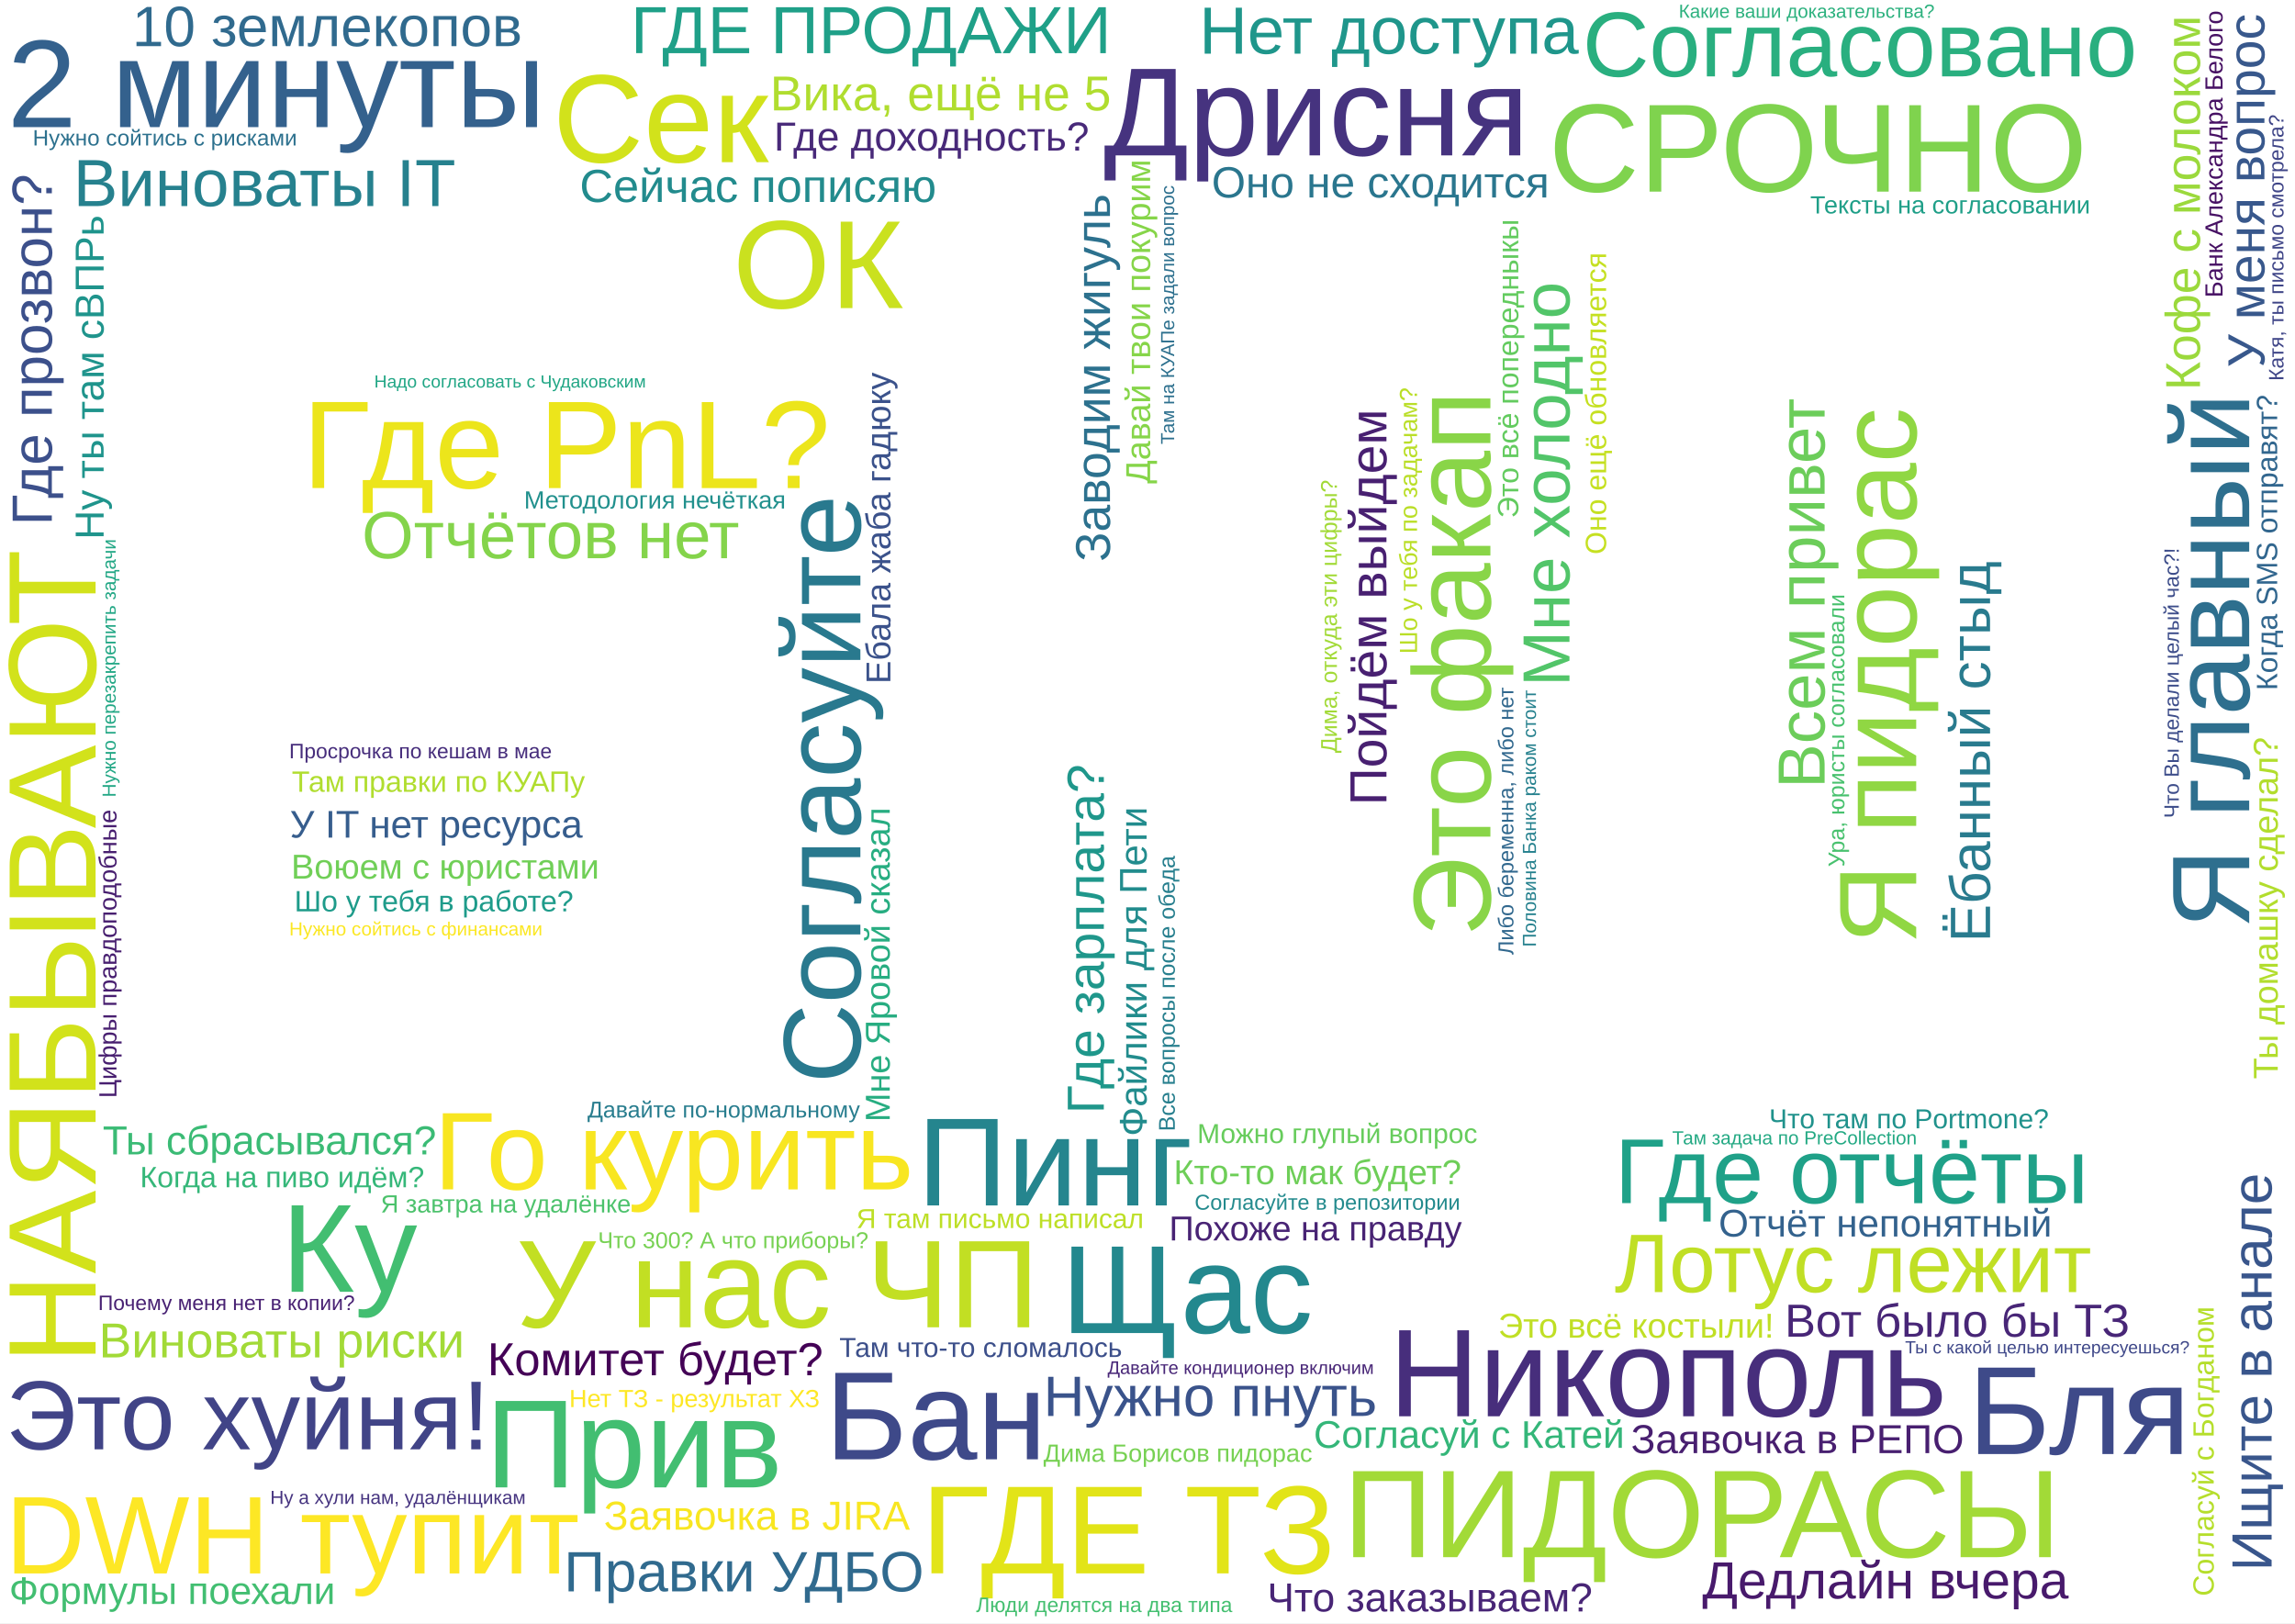
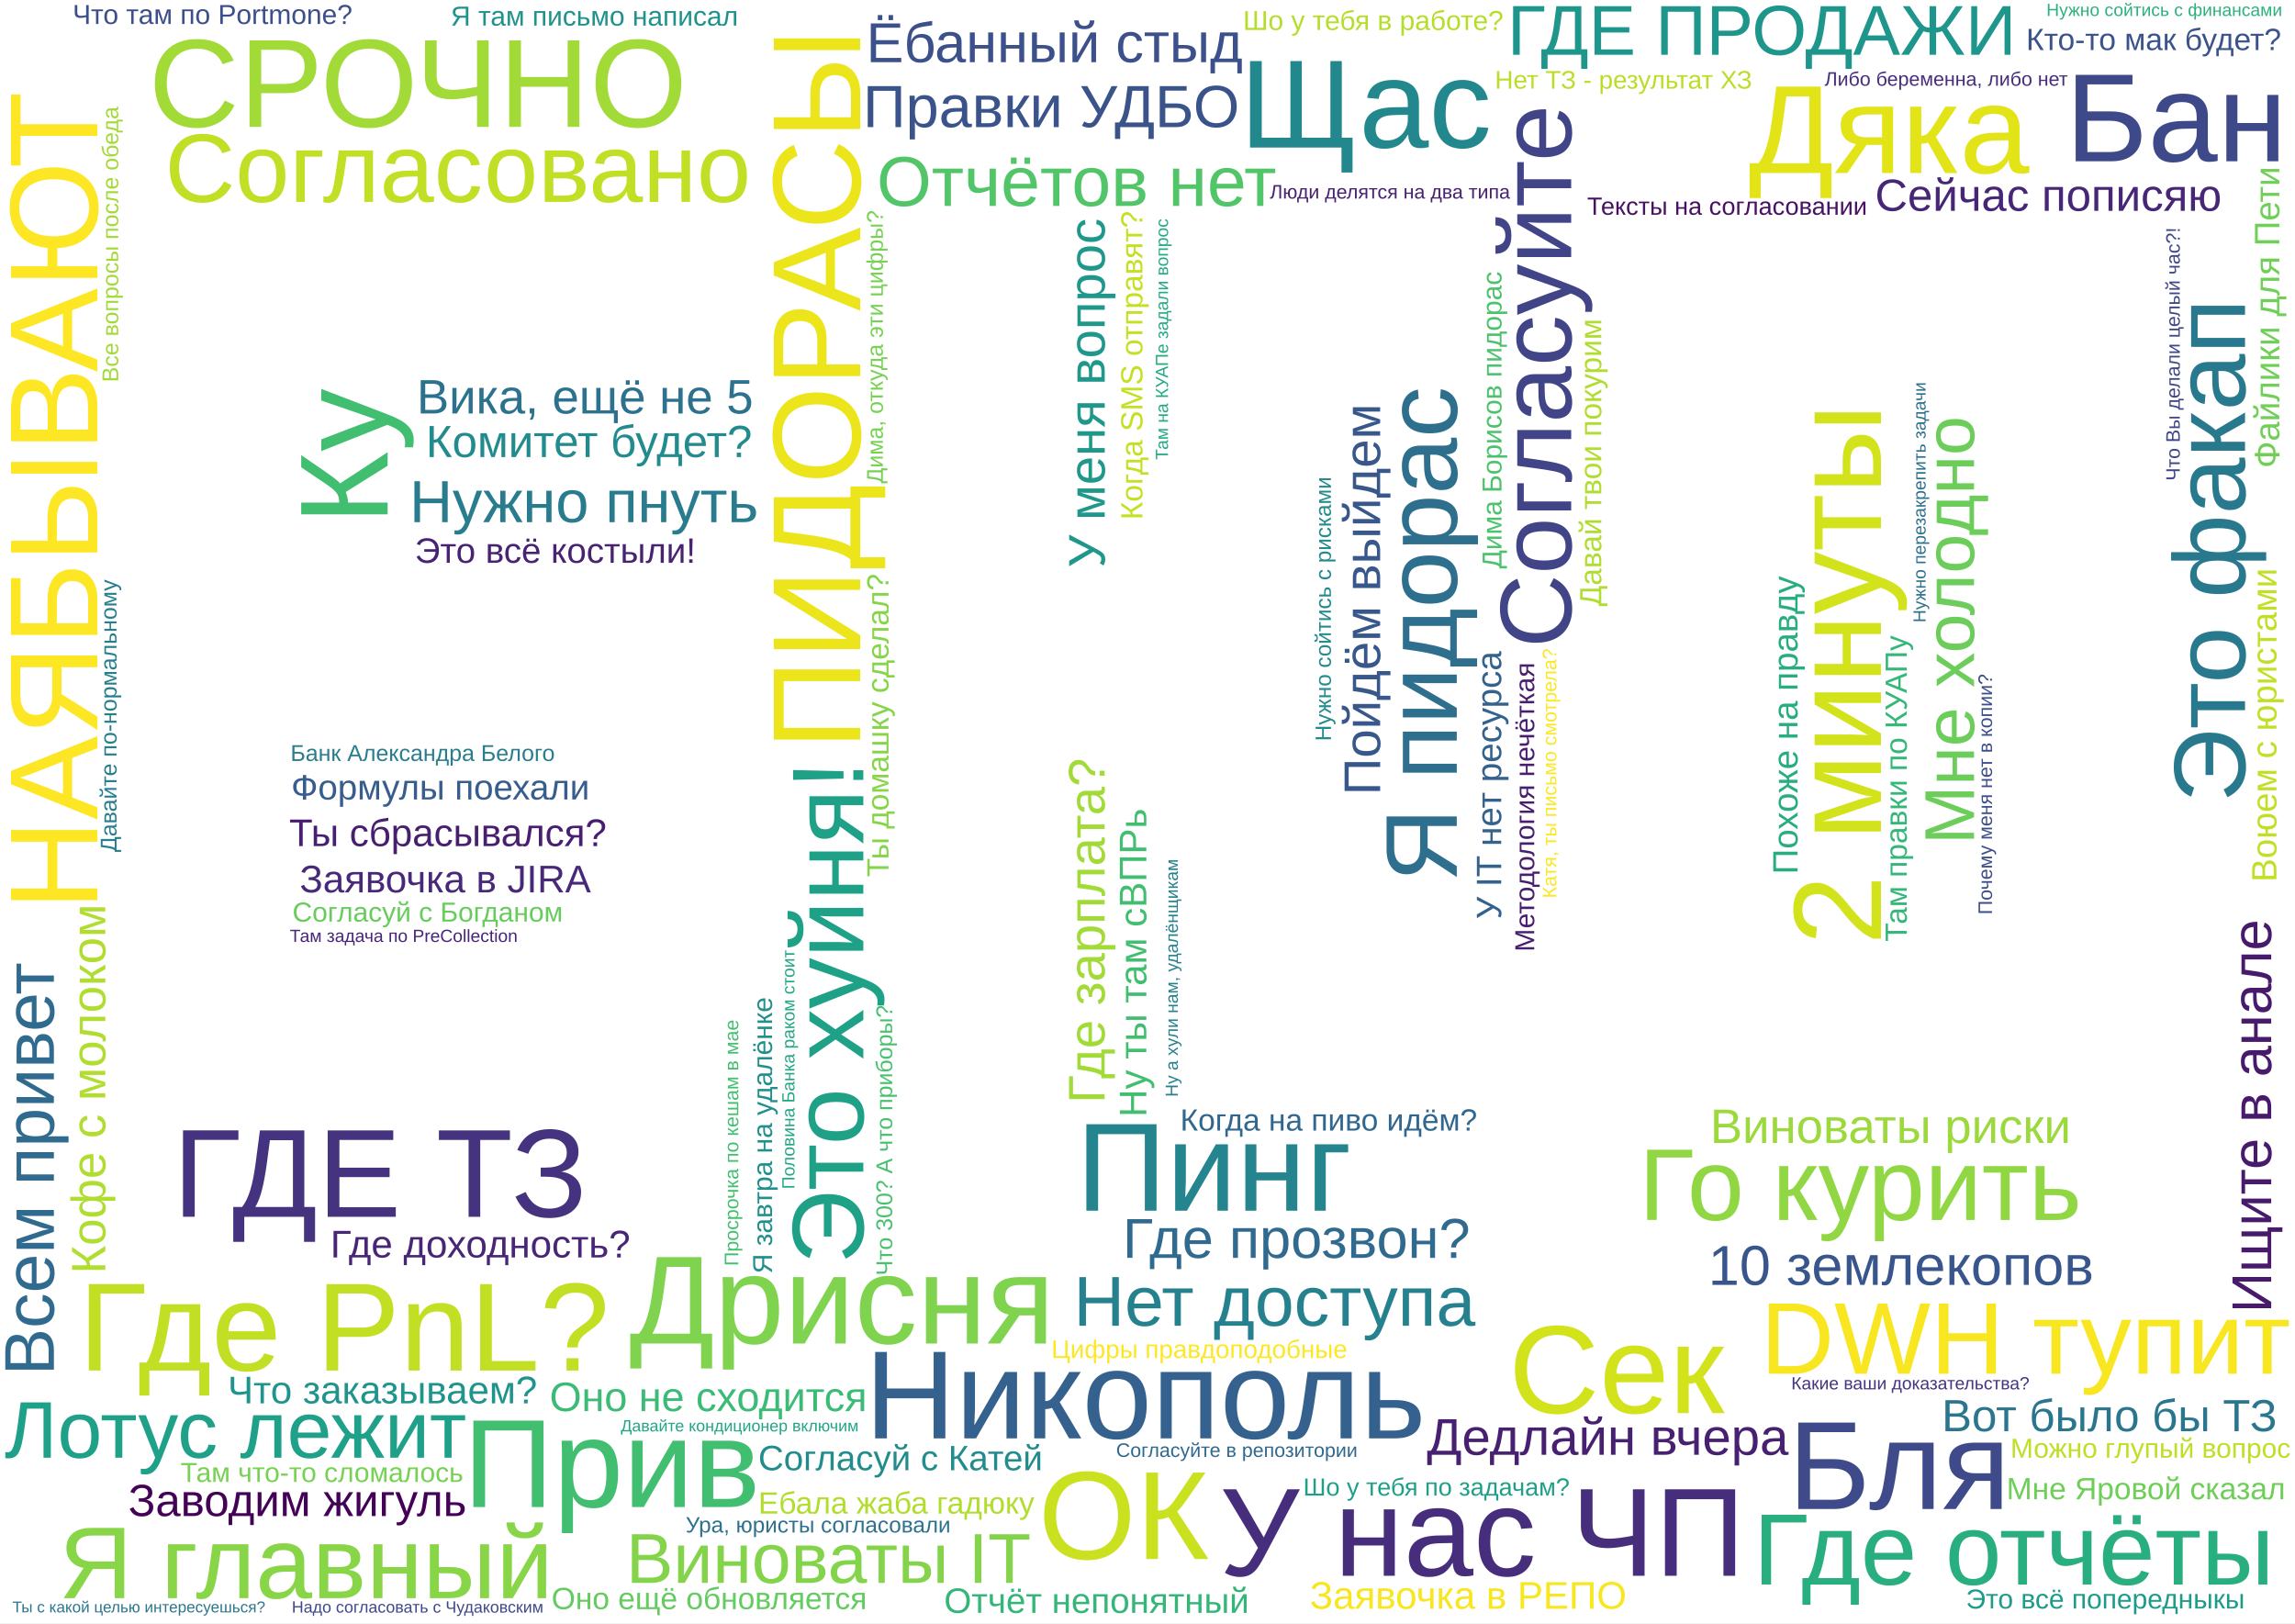
<svg xmlns="http://www.w3.org/2000/svg" width="28064" height="19848">
  <style>text{font-family:'Arial';font-weight:normal;font-style:normal;}</style>
  <rect width="100%" height="100%" style="fill:white" />
-   <text transform="translate(8960,3767)" font-size="1536" style="fill:rgb(202, 225, 31)">ОК</text>
-   <text transform="translate(3440,15796)" font-size="1536" style="fill:rgb(66, 190, 113)">Ку</text>
-   <text transform="translate(10088,17844)" font-size="1536" style="fill:rgb(62, 73, 137)">Бан</text>
-   <text transform="translate(24064,17780)" font-size="1536" style="fill:rgb(62, 74, 137)">Бля</text>
-   <text transform="translate(12976,16300)" font-size="1536" style="fill:rgb(35, 136, 142)">Щас</text>
-   <text transform="translate(6760,1983)" font-size="1536" style="fill:rgb(210, 226, 27)">Сек</text>
-   <text transform="translate(5936,18188)" font-size="1536" style="fill:rgb(66, 190, 113)">Прив</text>
-   <text transform="translate(11216,14740)" font-size="1536" style="fill:rgb(37, 133, 142)">Пинг</text>
-   <text transform="translate(11264,19239)" font-size="1536" style="fill:rgb(226, 228, 24)">ГДЕ ТЗ</text>
-   <text transform="translate(13496,1900)" font-size="1536" style="fill:rgb(70, 51, 127)">Дрисня</text>
-   <text transform="translate(18936,2343)" font-size="1536" style="fill:rgb(127, 211, 78)">СРОЧНО</text>
-   <text transform="translate(16424,19041)" font-size="1528" style="fill:rgb(162, 218, 55)">ПИДОРАСЫ</text>
-   <text transform="translate(3696,5968)" font-size="1528" style="fill:rgb(236, 229, 27)">Где PnL?</text>
-   <text transform="translate(6312,16230)" font-size="1528" style="fill:rgb(194, 223, 35)">У нас ЧП</text>
-   <text transform="translate(16984,17318)" font-size="1528" style="fill:rgb(71, 46, 124)">Никополь</text>
-   <text transform="translate(88,1554)" font-size="1528" style="fill:rgb(52, 97, 141)">2 минуты</text>
-   <text transform="translate(1169,16678) rotate(-90)" font-size="1528" style="fill:rgb(210, 226, 27)">НАЯБЫВАЮТ</text>
-   <text transform="translate(64,19240)" font-size="1352" style="fill:rgb(253, 231, 37)">DWH тупит</text>
-   <text transform="translate(5304,14544)" font-size="1352" style="fill:rgb(248, 230, 33)">Го курить</text>
-   <text transform="translate(23432,11544) rotate(-90)" font-size="1352" style="fill:rgb(144, 215, 67)">Я пидорас</text>
-   <text transform="translate(27504,11354) rotate(-90)" font-size="1352" style="fill:rgb(46, 111, 142)">Я главный</text>
-   <text transform="translate(18225,11452) rotate(-90)" font-size="1352" style="fill:rgb(137, 213, 72)">Это факап</text>
-   <text transform="translate(10521,13248) rotate(-90)" font-size="1352" style="fill:rgb(41, 121, 142)">Согласуйте</text>
-   <text transform="translate(72,17722)" font-size="1200" style="fill:rgb(65, 68, 135)">Это хуйня!</text>
-   <text transform="translate(19744,14712)" font-size="1128" style="fill:rgb(31, 161, 136)">Где отчёты</text>
-   <text transform="translate(19352,934)" font-size="1128" style="fill:rgb(41, 175, 127)">Согласовано</text>
-   <text transform="translate(19744,15800)" font-size="1016" style="fill:rgb(192, 223, 37)">Лотус лежит</text>
-   <text transform="translate(7712,650)" font-size="816" style="fill:rgb(31, 160, 136)">ГДЕ ПРОДАЖИ</text>
-   <text transform="translate(14664,656)" font-size="816" style="fill:rgb(31, 150, 139)">Нет доступа</text>
-   <text transform="translate(896,2520)" font-size="816" style="fill:rgb(38, 129, 142)">Виноваты IT</text>
-   <text transform="translate(4424,6826)" font-size="816" style="fill:rgb(132, 212, 75)">Отчётов нет</text>
-   <text transform="translate(19192,8393) rotate(-90)" font-size="816" style="fill:rgb(82, 197, 105)">Мне холодно</text>
-   <text transform="translate(22312,9640) rotate(-90)" font-size="816" style="fill:rgb(108, 205, 90)">Всем привет</text>
-   <text transform="translate(6896,19459)" font-size="696" style="fill:rgb(48, 106, 142)">Правки УДБО</text>
-   <text transform="translate(12760,17314)" font-size="696" style="fill:rgb(58, 83, 139)">Нужно пнуть</text>
-   <text transform="translate(24335,11521) rotate(-90)" font-size="696" style="fill:rgb(41, 123, 142)">Ёбанный стыд</text>
-   <text transform="translate(634,6425) rotate(-90)" font-size="696" style="fill:rgb(60, 80, 139)">Где прозвон?</text>
-   <text transform="translate(1616,564)" font-size="696" style="fill:rgb(48, 106, 142)">10 землекопов</text>
-   <text transform="translate(27778,19211) rotate(-90)" font-size="696" style="fill:rgb(57, 86, 140)">Ищите в анале</text>
-   <text transform="translate(20816,19546)" font-size="640" style="fill:rgb(72, 26, 108)">Дедлайн вчера</text>
-   <text transform="translate(16954,9848) rotate(-90)" font-size="640" style="fill:rgb(72, 32, 113)">Пойдём выйдем</text>
-   <text transform="translate(27690,4494) rotate(-90)" font-size="640" style="fill:rgb(56, 88, 140)">У меня вопрос</text>
-   <text transform="translate(13498,13619) rotate(-90)" font-size="640" style="fill:rgb(31, 151, 139)">Где зарплата?</text>
-   <text transform="translate(1208,16598)" font-size="600" style="fill:rgb(162, 218, 55)">Виноваты риски</text>
-   <text transform="translate(26902,4772) rotate(-90)" font-size="600" style="fill:rgb(155, 217, 60)">Кофе с молоком</text>
-   <text transform="translate(9416,1350)" font-size="600" style="fill:rgb(176, 221, 47)">Вика, ещё не 5</text>
-   <text transform="translate(13573,6868) rotate(-90)" font-size="600" style="fill:rgb(44, 113, 142)">Заводим жигуль</text>
-   <text transform="translate(5960,16817)" font-size="568" style="fill:rgb(68, 2, 86)">Комитет будет?</text>
-   <text transform="translate(7088,2470)" font-size="568" style="fill:rgb(34, 139, 141)">Сейчас пописяю</text>
-   <text transform="translate(21824,16345)" font-size="568" style="fill:rgb(72, 38, 119)">Вот было бы ТЗ</text>
-   <text transform="translate(14816,2415)" font-size="536" style="fill:rgb(42, 118, 142)">Оно не сходится</text>
-   <text transform="translate(1256,14116)" font-size="496" style="fill:rgb(59, 187, 117)">Ты сбрасывался?</text>
-   <text transform="translate(19944,17769)" font-size="496" style="fill:rgb(72, 31, 112)">Заявочка в РЕПО</text>
-   <text transform="translate(7384,18705)" font-size="496" style="fill:rgb(248, 230, 33)">Заявочка в JIRA</text>
-   <text transform="translate(9464,1841)" font-size="496" style="fill:rgb(72, 41, 121)">Где доходность?</text>
-   <text transform="translate(15496,19705)" font-size="496" style="fill:rgb(72, 37, 118)">Что заказываем?</text>
-   <text transform="translate(1267,6597) rotate(-90)" font-size="496" style="fill:rgb(31, 148, 140)">Ну ты там сВПРь</text>
-   <text transform="translate(112,19613)" font-size="472" style="fill:rgb(66, 190, 113)">Формулы поехали</text>
-   <text transform="translate(3544,10242)" font-size="472" style="fill:rgb(54, 93, 141)">У IT нет ресурса</text>
-   <text transform="translate(21016,15120)" font-size="472" style="fill:rgb(51, 98, 141)">Отчёт непонятный</text>
-   <text transform="translate(16064,17704)" font-size="472" style="fill:rgb(52, 182, 121)">Согласуй с Катей</text>
-   <text transform="translate(14021,13894) rotate(-90)" font-size="472" style="fill:rgb(34, 140, 141)">Файлики для Пети</text>
-   <text transform="translate(3560,10744)" font-size="424" style="fill:rgb(112, 207, 87)">Воюем с юристами</text>
-   <text transform="translate(18320,16357)" font-size="424" style="fill:rgb(192, 223, 37)">Это всё костыли!</text>
-   <text transform="translate(14296,15168)" font-size="424" style="fill:rgb(72, 35, 116)">Похоже на правду</text>
-   <text transform="translate(10880,13718) rotate(-90)" font-size="424" style="fill:rgb(39, 173, 129)">Мне Яровой сказал</text>
-   <text transform="translate(14352,14480)" font-size="424" style="fill:rgb(110, 206, 88)">Кто-то мак будет?</text>
-   <text transform="translate(10888,8362) rotate(-90)" font-size="424" style="fill:rgb(59, 82, 139)">Ебала жаба гадюку</text>
-   <text transform="translate(27853,13194) rotate(-90)" font-size="424" style="fill:rgb(178, 221, 45)">Ты домашку сделал?</text>
-   <text transform="translate(14064,5914) rotate(-90)" font-size="424" style="fill:rgb(134, 213, 73)">Давай твои покурим</text>
-   <text transform="translate(3568,9682)" font-size="360" style="fill:rgb(176, 221, 47)">Там правки по КУАПу</text>
-   <text transform="translate(1712,14518)" font-size="360" style="fill:rgb(53, 183, 121)">Когда на пиво идём?</text>
-   <text transform="translate(27846,8442) rotate(-90)" font-size="360" style="fill:rgb(49, 102, 142)">Когда SMS отправят?</text>
-   <text transform="translate(19640,6780) rotate(-90)" font-size="360" style="fill:rgb(197, 224, 33)">Оно ещё обновляется</text>
-   <text transform="translate(18566,6334) rotate(-90)" font-size="360" style="fill:rgb(99, 203, 95)">Это всё попередныкы</text>
-   <text transform="translate(3600,11144)" font-size="360" style="fill:rgb(30, 155, 138)">Шо у тебя в работе?</text>
-   <text transform="translate(27070,19518) rotate(-90)" font-size="360" style="fill:rgb(181, 222, 43)">Согласуй с Богданом</text>
-   <text transform="translate(14640,13977)" font-size="336" style="fill:rgb(103, 204, 92)">Можно глупый вопрос</text>
-   <text transform="translate(10472,15017)" font-size="336" style="fill:rgb(189, 223, 38)">Я там письмо написал</text>
-   <text transform="translate(21632,13797)" font-size="336" style="fill:rgb(32, 146, 140)">Что там по Portmone?</text>
-   <text transform="translate(10264,16593)" font-size="336" style="fill:rgb(60, 79, 138)">Там что-то сломалось</text>
-   <text transform="translate(12760,17874)" font-size="304" style="fill:rgb(119, 209, 83)">Дима Борисов пидорас</text>
-   <text transform="translate(4656,14826)" font-size="304" style="fill:rgb(76, 194, 108)">Я завтра на удалёнке</text>
-   <text transform="translate(6408,6218)" font-size="304" style="fill:rgb(33, 144, 141)">Методология нечёткая</text>
-   <text transform="translate(1424,13426) rotate(-90)" font-size="304" style="fill:rgb(72, 31, 112)">Цифры правдоподобные</text>
-   <text transform="translate(6960,17206)" font-size="304" style="fill:rgb(253, 231, 37)">Нет ТЗ - результат ХЗ</text>
-   <text transform="translate(17328,7996) rotate(-90)" font-size="304" style="fill:rgb(186, 222, 40)">Шо у тебя по задачам?</text>
-   <text transform="translate(22136,2610)" font-size="304" style="fill:rgb(31, 159, 136)">Тексты на согласовании</text>
-   <text transform="translate(27178,3639) rotate(-90)" font-size="304" style="fill:rgb(71, 17, 100)">Банк Александра Белого</text>
-   <text transform="translate(7184,13665)" font-size="280" style="fill:rgb(40, 125, 142)">Давайте по-нормальному</text>
-   <text transform="translate(14366,13833) rotate(-90)" font-size="280" style="fill:rgb(39, 127, 142)">Все вопросы после обеда</text>
-   <text transform="translate(16348,9207) rotate(-90)" font-size="280" style="fill:rgb(162, 218, 55)">Дима, откуда эти цифры?</text>
-   <text transform="translate(7312,15262)" font-size="280" style="fill:rgb(119, 209, 83)">Что 300? А что приборы?</text>
-   <text transform="translate(22553,10600) rotate(-90)" font-size="280" style="fill:rgb(72, 193, 110)">Ура, юристы согласовали</text>
-   <text transform="translate(400,1779)" font-size="272" style="fill:rgb(45, 113, 142)">Нужно сойтись с рисками</text>
-   <text transform="translate(14608,14792)" font-size="264" style="fill:rgb(35, 138, 141)">Согласуйте в репозитории</text>
-   <text transform="translate(18506,11675) rotate(-90)" font-size="264" style="fill:rgb(49, 104, 142)">Либо беременна, либо нет</text>
-   <text transform="translate(3536,9272)" font-size="256" style="fill:rgb(71, 46, 124)">Просрочка по кешам в мае</text>
-   <text transform="translate(11936,19712)" font-size="256" style="fill:rgb(68, 191, 112)">Люди делятся на два типа</text>
-   <text transform="translate(1200,16019)" font-size="256" style="fill:rgb(72, 33, 115)">Почему меня нет в копии?</text>
-   <text transform="translate(26643,10004) rotate(-90)" font-size="256" style="fill:rgb(61, 77, 138)">Что Вы делали целый час?!</text>
-   <text transform="translate(27923,4657) rotate(-90)" font-size="256" style="fill:rgb(64, 70, 136)">Катя, ты письмо смотрела?</text>
-   <text transform="translate(3536,11438)" font-size="232" style="fill:rgb(251, 231, 35)">Нужно сойтись с финансами</text>
-   <text transform="translate(20528,217)" font-size="232" style="fill:rgb(44, 177, 126)">Какие ваши доказательства?</text>
-   <text transform="translate(3304,18390)" font-size="232" style="fill:rgb(70, 52, 128)">Ну а хули нам, удалёнщикам</text>
-   <text transform="translate(18782,11579) rotate(-90)" font-size="232" style="fill:rgb(38, 129, 142)">Половина Банка раком стоит</text>
-   <text transform="translate(1414,9749) rotate(-90)" font-size="232" style="fill:rgb(34, 167, 133)">Нужно перезакрепить задачи</text>
-   <text transform="translate(14358,5433) rotate(-90)" font-size="232" style="fill:rgb(45, 112, 142)">Там на КУАПе задали вопрос</text>
-   <text transform="translate(20448,13993)" font-size="232" style="fill:rgb(35, 169, 131)">Там задача по PreCollection</text>
-   <text transform="translate(13544,16801)" font-size="224" style="fill:rgb(72, 38, 119)">Давайте кондиционер включим</text>
-   <text transform="translate(4576,4739)" font-size="216" style="fill:rgb(33, 166, 133)">Надо согласовать с Чудаковским</text>
-   <text transform="translate(23296,16549)" font-size="216" style="fill:rgb(63, 72, 137)">Ты с какой целью интересуешься?</text>
+   <text transform="translate(12696,19063)" font-size="1536" style="fill:rgb(202, 225, 31)">ОК</text>
+   <text transform="translate(4740,6415) rotate(-90)" font-size="1536" style="fill:rgb(66, 190, 113)">Ку</text>
+   <text transform="translate(25256,1972)" font-size="1536" style="fill:rgb(62, 73, 137)">Бан</text>
+   <text transform="translate(21864,18452)" font-size="1536" style="fill:rgb(62, 74, 137)">Бля</text>
+   <text transform="translate(15160,1804)" font-size="1536" style="fill:rgb(35, 136, 142)">Щас</text>
+   <text transform="translate(18448,17279)" font-size="1536" style="fill:rgb(210, 226, 27)">Сек</text>
+   <text transform="translate(5664,18428)" font-size="1536" style="fill:rgb(66, 190, 113)">Прив</text>
+   <text transform="translate(13160,14804)" font-size="1536" style="fill:rgb(37, 133, 142)">Пинг</text>
+   <text transform="translate(21384,2116)" font-size="1536" style="fill:rgb(226, 228, 24)">Дяка</text>
+   <text transform="translate(2112,14879)" font-size="1536" style="fill:rgb(70, 51, 127)">ГДЕ ТЗ</text>
+   <text transform="translate(7696,16428)" font-size="1536" style="fill:rgb(127, 211, 78)">Дрисня</text>
+   <text transform="translate(1816,1551)" font-size="1536" style="fill:rgb(162, 218, 55)">СРОЧНО</text>
+   <text transform="translate(10519,9168) rotate(-90)" font-size="1536" style="fill:rgb(236, 229, 27)">ПИДОРАСЫ</text>
+   <text transform="translate(960,16759)" font-size="1536" style="fill:rgb(194, 223, 35)">Где PnL?</text>
+   <text transform="translate(14912,19268)" font-size="1536" style="fill:rgb(71, 46, 124)">У нас ЧП</text>
+   <text transform="translate(10576,17588)" font-size="1536" style="fill:rgb(52, 97, 141)">Никополь</text>
+   <text transform="translate(23001,11555) rotate(-90)" font-size="1536" style="fill:rgb(210, 226, 27)">2 минуты</text>
+   <text transform="translate(1191,11133) rotate(-90)" font-size="1536" style="fill:rgb(253, 231, 37)">НАЯБЫВАЮТ</text>
+   <text transform="translate(21528,16798)" font-size="1248" style="fill:rgb(248, 230, 33)">DWH тупит</text>
+   <text transform="translate(20040,14918)" font-size="1248" style="fill:rgb(144, 215, 67)">Го курить</text>
+   <text transform="translate(17814,10783) rotate(-90)" font-size="1248" style="fill:rgb(46, 111, 142)">Я пидорас</text>
+   <text transform="translate(720,19542)" font-size="1248" style="fill:rgb(137, 213, 72)">Я главный</text>
+   <text transform="translate(27453,9812) rotate(-90)" font-size="1248" style="fill:rgb(41, 121, 142)">Это факап</text>
+   <text transform="translate(19213,7923) rotate(-90)" font-size="1248" style="fill:rgb(65, 68, 135)">Согласуйте</text>
+   <text transform="translate(10557,15455) rotate(-90)" font-size="1248" style="fill:rgb(31, 161, 136)">Это хуйня!</text>
+   <text transform="translate(21440,19376)" font-size="1240" style="fill:rgb(41, 175, 127)">Где отчёты</text>
+   <text transform="translate(2016,2469)" font-size="1192" style="fill:rgb(192, 223, 37)">Согласовано</text>
+   <text transform="translate(56,17825)" font-size="984" style="fill:rgb(31, 160, 136)">Лотус лежит</text>
+   <text transform="translate(18432,670)" font-size="864" style="fill:rgb(31, 150, 139)">ГДЕ ПРОДАЖИ</text>
+   <text transform="translate(13128,16211)" font-size="864" style="fill:rgb(38, 129, 142)">Нет доступа</text>
+   <text transform="translate(7656,19355)" font-size="864" style="fill:rgb(132, 212, 75)">Виноваты IT</text>
+   <text transform="translate(10720,2518)" font-size="864" style="fill:rgb(82, 197, 105)">Отчётов нет</text>
+   <text transform="translate(24139,10326) rotate(-90)" font-size="864" style="fill:rgb(108, 205, 90)">Мне холодно</text>
+   <text transform="translate(659,16819) rotate(-90)" font-size="864" style="fill:rgb(48, 106, 142)">Всем привет</text>
+   <text transform="translate(10552,1554)" font-size="728" style="fill:rgb(58, 83, 139)">Правки УДБО</text>
+   <text transform="translate(5008,6385)" font-size="728" style="fill:rgb(41, 123, 142)">Нужно пнуть</text>
+   <text transform="translate(10592,760)" font-size="688" style="fill:rgb(60, 80, 139)">Ёбанный стыд</text>
+   <text transform="translate(13728,15381)" font-size="688" style="fill:rgb(48, 106, 142)">Где прозвон?</text>
+   <text transform="translate(20888,15711)" font-size="688" style="fill:rgb(57, 86, 140)">10 землекопов</text>
+   <text transform="translate(27773,16053) rotate(-90)" font-size="688" style="fill:rgb(72, 26, 108)">Ищите в анале</text>
+   <text transform="translate(17448,17789)" font-size="632" style="fill:rgb(72, 32, 113)">Дедлайн вчера</text>
+   <text transform="translate(16877,9723) rotate(-90)" font-size="632" style="fill:rgb(56, 88, 140)">Пойдём выйдем</text>
+   <text transform="translate(13509,6941) rotate(-90)" font-size="632" style="fill:rgb(31, 151, 139)">У меня вопрос</text>
+   <text transform="translate(13508,13491) rotate(-90)" font-size="632" style="fill:rgb(162, 218, 55)">Где зарплата?</text>
+   <text transform="translate(20912,13976)" font-size="592" style="fill:rgb(155, 217, 60)">Виноваты риски</text>
+   <text transform="translate(1288,15576) rotate(-90)" font-size="592" style="fill:rgb(176, 221, 47)">Кофе с молоком</text>
+   <text transform="translate(5096,5056)" font-size="592" style="fill:rgb(44, 113, 142)">Вика, ещё не 5</text>
+   <text transform="translate(1568,18538)" font-size="552" style="fill:rgb(68, 2, 86)">Заводим жигуль</text>
+   <text transform="translate(5208,5589)" font-size="552" style="fill:rgb(34, 139, 141)">Комитет будет?</text>
+   <text transform="translate(22928,2578)" font-size="552" style="fill:rgb(72, 38, 119)">Сейчас пописяю</text>
+   <text transform="translate(23744,17501)" font-size="552" style="fill:rgb(42, 118, 142)">Вот было бы ТЗ</text>
+   <text transform="translate(6720,17255)" font-size="504" style="fill:rgb(59, 187, 117)">Оно не сходится</text>
+   <text transform="translate(3536,10346)" font-size="472" style="fill:rgb(72, 31, 112)">Ты сбрасывался?</text>
+   <text transform="translate(16016,19672)" font-size="472" style="fill:rgb(248, 230, 33)">Заявочка в РЕПО</text>
+   <text transform="translate(3664,10912)" font-size="472" style="fill:rgb(72, 41, 121)">Заявочка в JIRA</text>
+   <text transform="translate(4040,15376)" font-size="472" style="fill:rgb(72, 37, 118)">Где доходность?</text>
+   <text transform="translate(2784,17160)" font-size="472" style="fill:rgb(31, 148, 140)">Что заказываем?</text>
+   <text transform="translate(14018,13660) rotate(-90)" font-size="472" style="fill:rgb(66, 190, 113)">Ну ты там сВПРь</text>
+   <text transform="translate(3560,9776)" font-size="432" style="fill:rgb(54, 93, 141)">Формулы поехали</text>
+   <text transform="translate(18357,11239) rotate(-90)" font-size="432" style="fill:rgb(51, 98, 141)">У IT нет ресурса</text>
+   <text transform="translate(11544,19722)" font-size="432" style="fill:rgb(52, 182, 121)">Отчёт непонятный</text>
+   <text transform="translate(9272,17978)" font-size="432" style="fill:rgb(34, 140, 141)">Согласуй с Катей</text>
+   <text transform="translate(27872,5724) rotate(-90)" font-size="432" style="fill:rgb(112, 207, 87)">Файлики для Пети</text>
+   <text transform="translate(27837,10786) rotate(-90)" font-size="432" style="fill:rgb(192, 223, 37)">Воюем с юристами</text>
+   <text transform="translate(5072,6882)" font-size="432" style="fill:rgb(72, 35, 116)">Это всё костыли!</text>
+   <text transform="translate(21981,10691) rotate(-90)" font-size="432" style="fill:rgb(39, 173, 129)">Похоже на правду</text>
+   <text transform="translate(24536,18333)" font-size="376" style="fill:rgb(110, 206, 88)">Мне Яровой сказал</text>
+   <text transform="translate(24776,612)" font-size="376" style="fill:rgb(59, 82, 139)">Кто-то мак будет?</text>
+   <text transform="translate(9272,18508)" font-size="376" style="fill:rgb(178, 221, 45)">Ебала жаба гадюку</text>
+   <text transform="translate(10865,10723) rotate(-90)" font-size="376" style="fill:rgb(134, 213, 73)">Ты домашку сделал?</text>
+   <text transform="translate(19581,7414) rotate(-90)" font-size="376" style="fill:rgb(176, 221, 47)">Давай твои покурим</text>
+   <text transform="translate(23317,11515) rotate(-90)" font-size="376" style="fill:rgb(53, 183, 121)">Там правки по КУАПу</text>
+   <text transform="translate(14432,13825)" font-size="376" style="fill:rgb(49, 102, 142)">Когда на пиво идём?</text>
+   <text transform="translate(13970,6356) rotate(-90)" font-size="376" style="fill:rgb(197, 224, 33)">Когда SMS отправят?</text>
+   <text transform="translate(6744,19676)" font-size="376" style="fill:rgb(99, 203, 95)">Оно ещё обновляется</text>
+   <text transform="translate(24040,19669)" font-size="336" style="fill:rgb(30, 155, 138)">Это всё попередныкы</text>
+   <text transform="translate(15200,367)" font-size="336" style="fill:rgb(181, 222, 43)">Шо у тебя в работе?</text>
+   <text transform="translate(3576,11269)" font-size="336" style="fill:rgb(103, 204, 92)">Согласуй с Богданом</text>
+   <text transform="translate(24584,17825)" font-size="336" style="fill:rgb(189, 223, 38)">Можно глупый вопрос</text>
+   <text transform="translate(5512,313)" font-size="336" style="fill:rgb(32, 146, 140)">Я там письмо написал</text>
+   <text transform="translate(888,293)" font-size="336" style="fill:rgb(60, 79, 138)">Что там по Portmone?</text>
+   <text transform="translate(2208,18121)" font-size="336" style="fill:rgb(119, 209, 83)">Там что-то сломалось</text>
+   <text transform="translate(18361,6953) rotate(-90)" font-size="336" style="fill:rgb(76, 194, 108)">Дима Борисов пидорас</text>
+   <text transform="translate(9441,15573) rotate(-90)" font-size="336" style="fill:rgb(33, 144, 141)">Я завтра на удалёнке</text>
+   <text transform="translate(18761,11637) rotate(-90)" font-size="336" style="fill:rgb(72, 31, 112)">Методология нечёткая</text>
+   <text transform="translate(12856,16606)" font-size="312" style="fill:rgb(253, 231, 37)">Цифры правдоподобные</text>
+   <text transform="translate(18280,1084)" font-size="312" style="fill:rgb(186, 222, 40)">Нет ТЗ - результат ХЗ</text>
+   <text transform="translate(15936,18288)" font-size="304" style="fill:rgb(31, 159, 136)">Шо у тебя по задачам?</text>
+   <text transform="translate(19408,2626)" font-size="304" style="fill:rgb(71, 17, 100)">Тексты на согласовании</text>
+   <text transform="translate(3552,9305)" font-size="280" style="fill:rgb(40, 125, 142)">Банк Александра Белого</text>
+   <text transform="translate(1425,10419) rotate(-90)" font-size="280" style="fill:rgb(39, 127, 142)">Давайте по-нормальному</text>
+   <text transform="translate(1446,4673) rotate(-90)" font-size="280" style="fill:rgb(162, 218, 55)">Все вопросы после обеда</text>
+   <text transform="translate(10796,5911) rotate(-90)" font-size="280" style="fill:rgb(119, 209, 83)">Дима, откуда эти цифры?</text>
+   <text transform="translate(10910,15597) rotate(-90)" font-size="280" style="fill:rgb(72, 193, 110)">Что 300? А что приборы?</text>
+   <text transform="translate(8384,18739)" font-size="272" style="fill:rgb(45, 113, 142)">Ура, юристы согласовали</text>
+   <text transform="translate(16275,9062) rotate(-90)" font-size="272" style="fill:rgb(35, 138, 141)">Нужно сойтись с рисками</text>
+   <text transform="translate(13648,17815)" font-size="240" style="fill:rgb(49, 104, 142)">Согласуйте в репозитории</text>
+   <text transform="translate(22312,1048)" font-size="240" style="fill:rgb(71, 46, 124)">Либо беременна, либо нет</text>
+   <text transform="translate(9028,15480) rotate(-90)" font-size="240" style="fill:rgb(68, 191, 112)">Просрочка по кешам в мае</text>
+   <text transform="translate(15528,2428)" font-size="240" style="fill:rgb(72, 33, 115)">Люди делятся на два типа</text>
+   <text transform="translate(24359,11183) rotate(-90)" font-size="240" style="fill:rgb(61, 77, 138)">Почему меня нет в копии?</text>
+   <text transform="translate(26655,5879) rotate(-90)" font-size="240" style="fill:rgb(64, 70, 136)">Что Вы делали целый час?!</text>
+   <text transform="translate(19031,10983) rotate(-90)" font-size="240" style="fill:rgb(251, 231, 35)">Катя, ты письмо смотрела?</text>
+   <text transform="translate(25024,195)" font-size="216" style="fill:rgb(44, 177, 126)">Нужно сойтись с финансами</text>
+   <text transform="translate(21904,16989)" font-size="216" style="fill:rgb(70, 52, 128)">Какие ваши доказательства?</text>
+   <text transform="translate(14403,13413) rotate(-90)" font-size="216" style="fill:rgb(38, 129, 142)">Ну а хули нам, удалёнщикам</text>
+   <text transform="translate(9715,14540) rotate(-90)" font-size="216" style="fill:rgb(34, 167, 133)">Половина Банка раком стоит</text>
+   <text transform="translate(23547,7612) rotate(-90)" font-size="216" style="fill:rgb(45, 112, 142)">Нужно перезакрепить задачи</text>
+   <text transform="translate(14283,5622) rotate(-90)" font-size="216" style="fill:rgb(35, 169, 131)">Там на КУАПе задали вопрос</text>
+   <text transform="translate(3544,11518)" font-size="216" style="fill:rgb(72, 38, 119)">Там задача по PreCollection</text>
+   <text transform="translate(7592,17503)" font-size="200" style="fill:rgb(33, 166, 133)">Давайте кондиционер включим</text>
+   <text transform="translate(3568,19719)" font-size="200" style="fill:rgb(63, 72, 137)">Надо согласовать с Чудаковским</text>
+   <text transform="translate(152,19716)" font-size="192" style="fill:rgb(43, 117, 142)">Ты с какой целью интересуешься?</text>
</svg>
